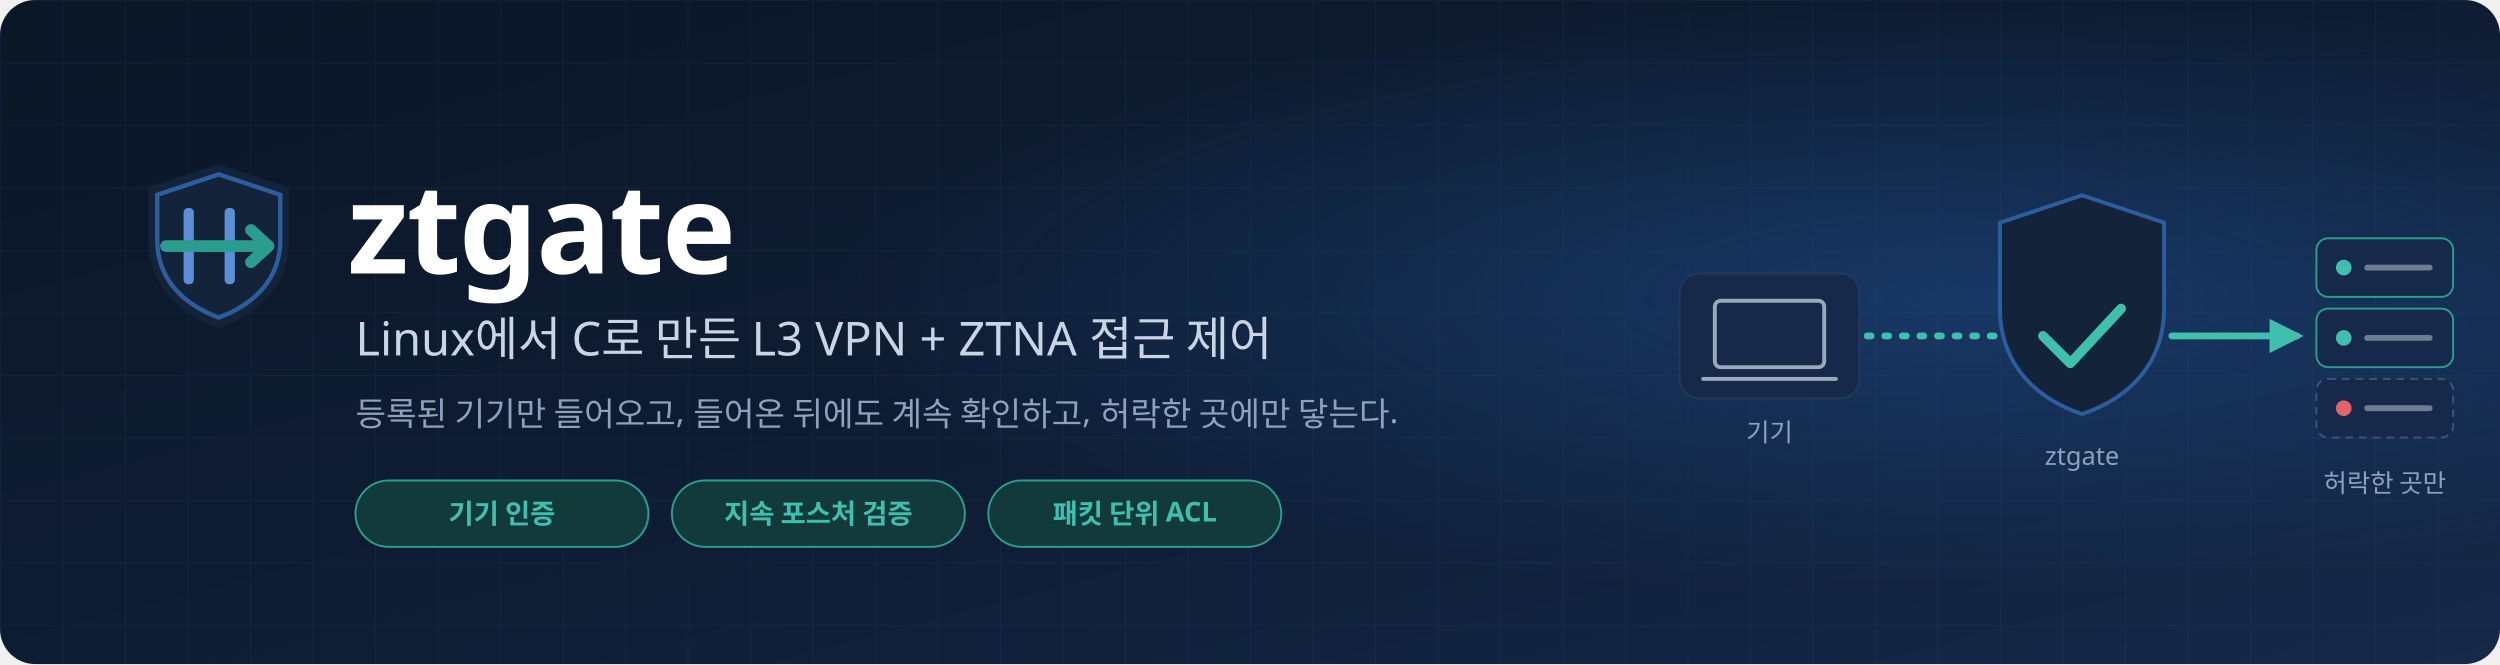
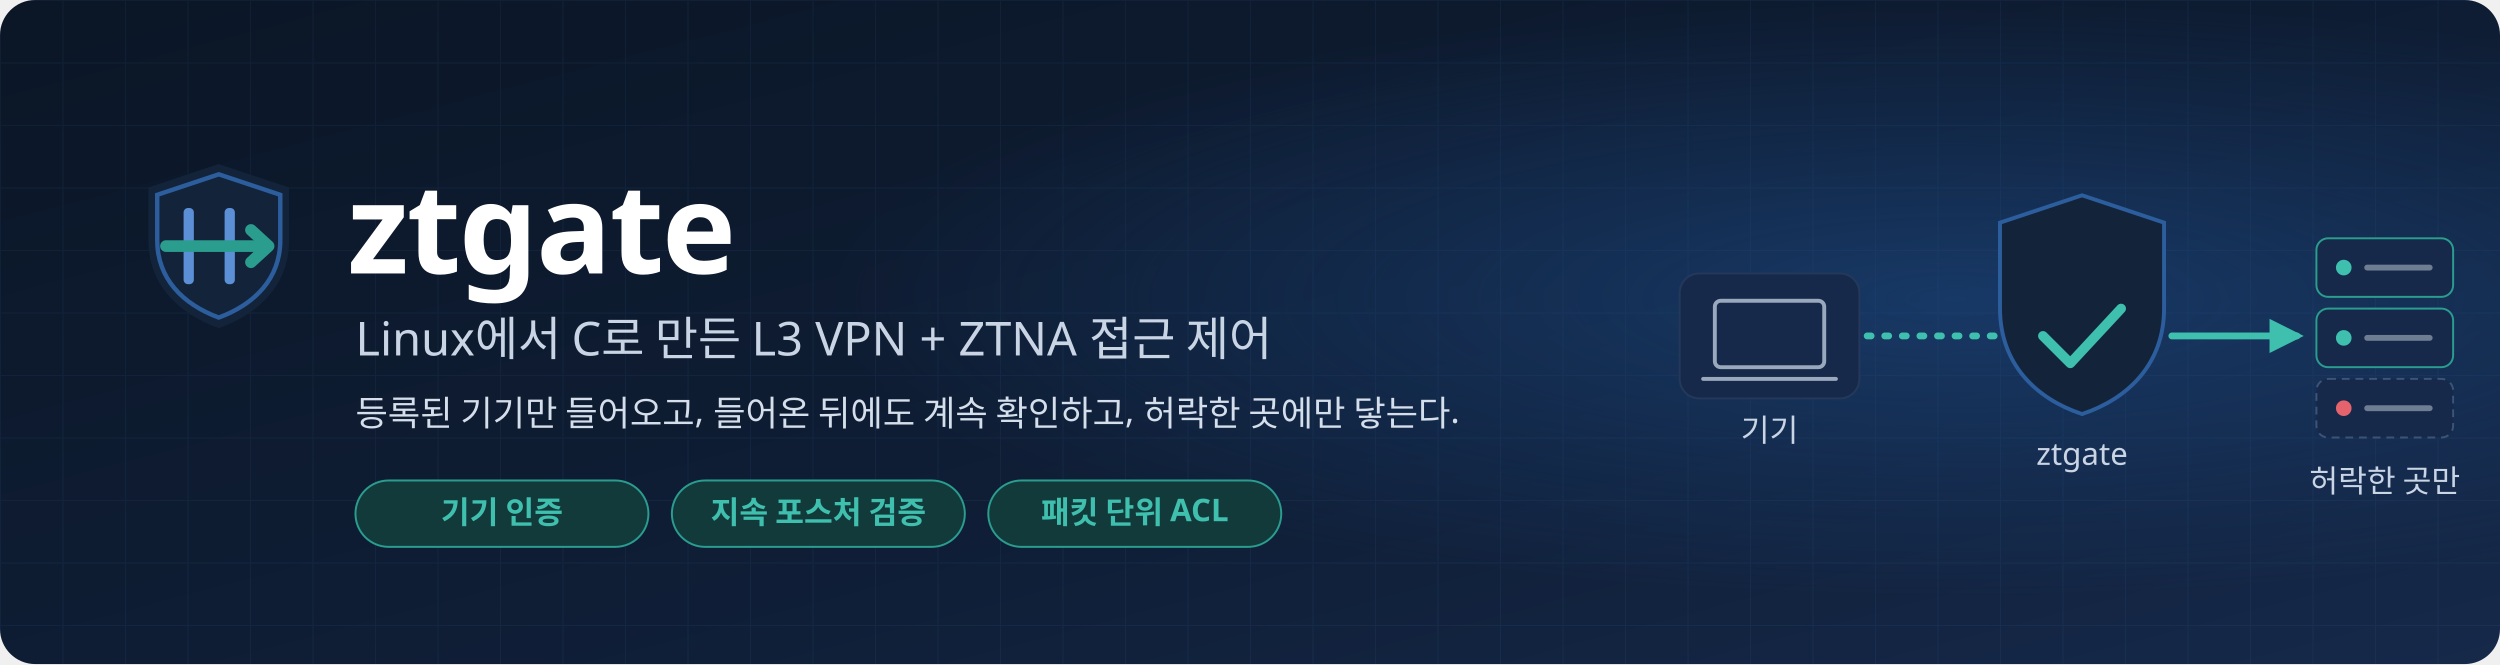
- <svg xmlns="http://www.w3.org/2000/svg" width="1280" height="340" viewBox="0 0 1280 340" font-family="Segoe UI, Malgun Gothic, Apple SD Gothic Neo, sans-serif" role="img" aria-label="ztgate — Linux에서 C로 만든 L3 VPN + ZTNA 접근 제어">
+ <svg xmlns="http://www.w3.org/2000/svg" width="1280" height="340" viewBox="0 0 1280 340" font-family="Segoe UI, Malgun Gothic, Apple SD Gothic Neo, sans-serif" role="img" aria-label="ztgate, Linux에서 C로 만든 L3 VPN + ZTNA 접근 제어">
  <defs>
    <linearGradient id="bg" x1="0" y1="0" x2="1" y2="1">
      <stop offset="0" stop-color="#0B1626" />
      <stop offset="0.6" stop-color="#0F1E36" />
      <stop offset="1" stop-color="#16294A" />
    </linearGradient>
    <radialGradient id="glow" cx="0.78" cy="0.45" r="0.45">
      <stop offset="0" stop-color="#1E4E8C" stop-opacity="0.55" />
      <stop offset="1" stop-color="#1E4E8C" stop-opacity="0" />
    </radialGradient>
    <pattern id="grid" width="32" height="32" patternUnits="userSpaceOnUse">
      <path d="M32 0H0V32" fill="none" stroke="#5B8FD6" stroke-opacity="0.07" />
    </pattern>
    <marker id="t" viewBox="0 0 10 10" refX="8" refY="5" markerWidth="5" markerHeight="5" orient="auto">
      <path d="M0,0 L10,5 L0,10 z" fill="#3FBFAE" />
    </marker>
  </defs>
  <rect width="1280" height="340" rx="18" fill="url(#bg)" />
  <rect width="1280" height="340" rx="18" fill="url(#grid)" />
  <rect width="1280" height="340" rx="18" fill="url(#glow)" />
  <g transform="translate(64 78) scale(1.5)">
    <path d="M32 4 56 12v18c0 15-10 25-24 30C18 55 8 45 8 30V12z" fill="#13233A" />
    <path d="M32 7.5 53 14.5V30c0 13-8.6 21.8-21 26.4C19.6 51.8 11 43 11 30V14.5z" fill="none" stroke="#2C5E9E" stroke-width="1.5" />
    <rect x="20" y="19" width="3.5" height="26" rx="1.5" fill="#5B8FD6" />
    <rect x="34" y="19" width="3.5" height="26" rx="1.5" fill="#5B8FD6" />
    <path d="M14 32h32" stroke="#2A9D8F" stroke-width="4" stroke-linecap="round" />
    <path d="M43 26.5l6 5.5-6 5.5" fill="none" stroke="#2A9D8F" stroke-width="4" stroke-linecap="round" stroke-linejoin="round" />
  </g>
  <text x="178" y="140" fill="#FFFFFF" font-size="64" font-weight="700" letter-spacing="-1">ztgate</text>
  <text x="182" y="182" fill="#C9D4E5" font-size="24">Linux에서 C로 만든 L3 VPN + ZTNA 접근 제어</text>
-   <text x="182" y="218" fill="#8FA1BC" font-size="17">등록된 기기만 들어오고, 들어온 뒤에도 계속 확인하고, 허락한 곳에만 닿는다.</text>
-   <g font-size="14" font-weight="600">
+   <text x="182" y="218" fill="#D5DEEB" font-size="18">등록된 기기만 들어오고, 들어온 뒤에도 계속 확인하고, 허락한 곳에만 닿는다.</text>
+   <g font-size="16" font-weight="600">
    <rect x="182" y="246" width="150" height="34" rx="17" fill="#123A3A" stroke="#2A9D8F" />
    <text x="257" y="268" text-anchor="middle" fill="#3FBFAE">기기 인증</text>
    <rect x="344" y="246" width="150" height="34" rx="17" fill="#123A3A" stroke="#2A9D8F" />
    <text x="419" y="268" text-anchor="middle" fill="#3FBFAE">지속 포스처 검증</text>
    <rect x="506" y="246" width="150" height="34" rx="17" fill="#123A3A" stroke="#2A9D8F" />
    <text x="581" y="268" text-anchor="middle" fill="#3FBFAE">패킷 단위 ACL</text>
  </g>
  <g transform="translate(860 70)">
    <rect x="0" y="70" width="92" height="64" rx="10" fill="#16294A" stroke="#24395A" />
    <rect x="18" y="84" width="56" height="34" rx="3" fill="none" stroke="#9AA8BD" stroke-width="2" />
    <path d="M12 124h68" stroke="#9AA8BD" stroke-width="2" stroke-linecap="round" />
-     <text x="46" y="156" text-anchor="middle" fill="#8FA1BC" font-size="13">기기</text>
+     <text x="46" y="156" text-anchor="middle" fill="#C9D4E5" font-size="16">기기</text>
    <path d="M96 102 H164" stroke="#3FBFAE" stroke-width="3.5" stroke-dasharray="2 7" stroke-linecap="round" />
    <path d="M206 30 248 44v44c0 28-18 46-42 54-24-8-42-26-42-54V44z" fill="#13233A" stroke="#2C5E9E" stroke-width="2" />
    <path d="M186 102l14 14 26-28" fill="none" stroke="#3FBFAE" stroke-width="5" stroke-linecap="round" stroke-linejoin="round" />
-     <text x="206" y="168" text-anchor="middle" fill="#8FA1BC" font-size="13">ztgate</text>
+     <text x="206" y="168" text-anchor="middle" fill="#C9D4E5" font-size="16">ztgate</text>
    <path d="M252 102 H316" stroke="#3FBFAE" stroke-width="3.5" stroke-linecap="round" marker-end="url(#t)" />
    <rect x="326" y="52" width="70" height="30" rx="6" fill="#16294A" stroke="#2A9D8F" />
    <rect x="326" y="88" width="70" height="30" rx="6" fill="#16294A" stroke="#2A9D8F" />
    <rect x="326" y="124" width="70" height="30" rx="6" fill="#16294A" stroke="#3B5478" stroke-dasharray="4 3" />
    <circle cx="340" cy="67" r="4" fill="#3FBFAE" />
    <circle cx="340" cy="103" r="4" fill="#3FBFAE" />
    <circle cx="340" cy="139" r="4" fill="#E5636D" />
    <path d="M352 67h32M352 103h32M352 139h32" stroke="#6F7D93" stroke-width="3" stroke-linecap="round" />
-     <text x="361" y="182" text-anchor="middle" fill="#8FA1BC" font-size="13">허락한 곳만</text>
+     <text x="361" y="182" text-anchor="middle" fill="#C9D4E5" font-size="16">허락한 곳만</text>
  </g>
</svg>
